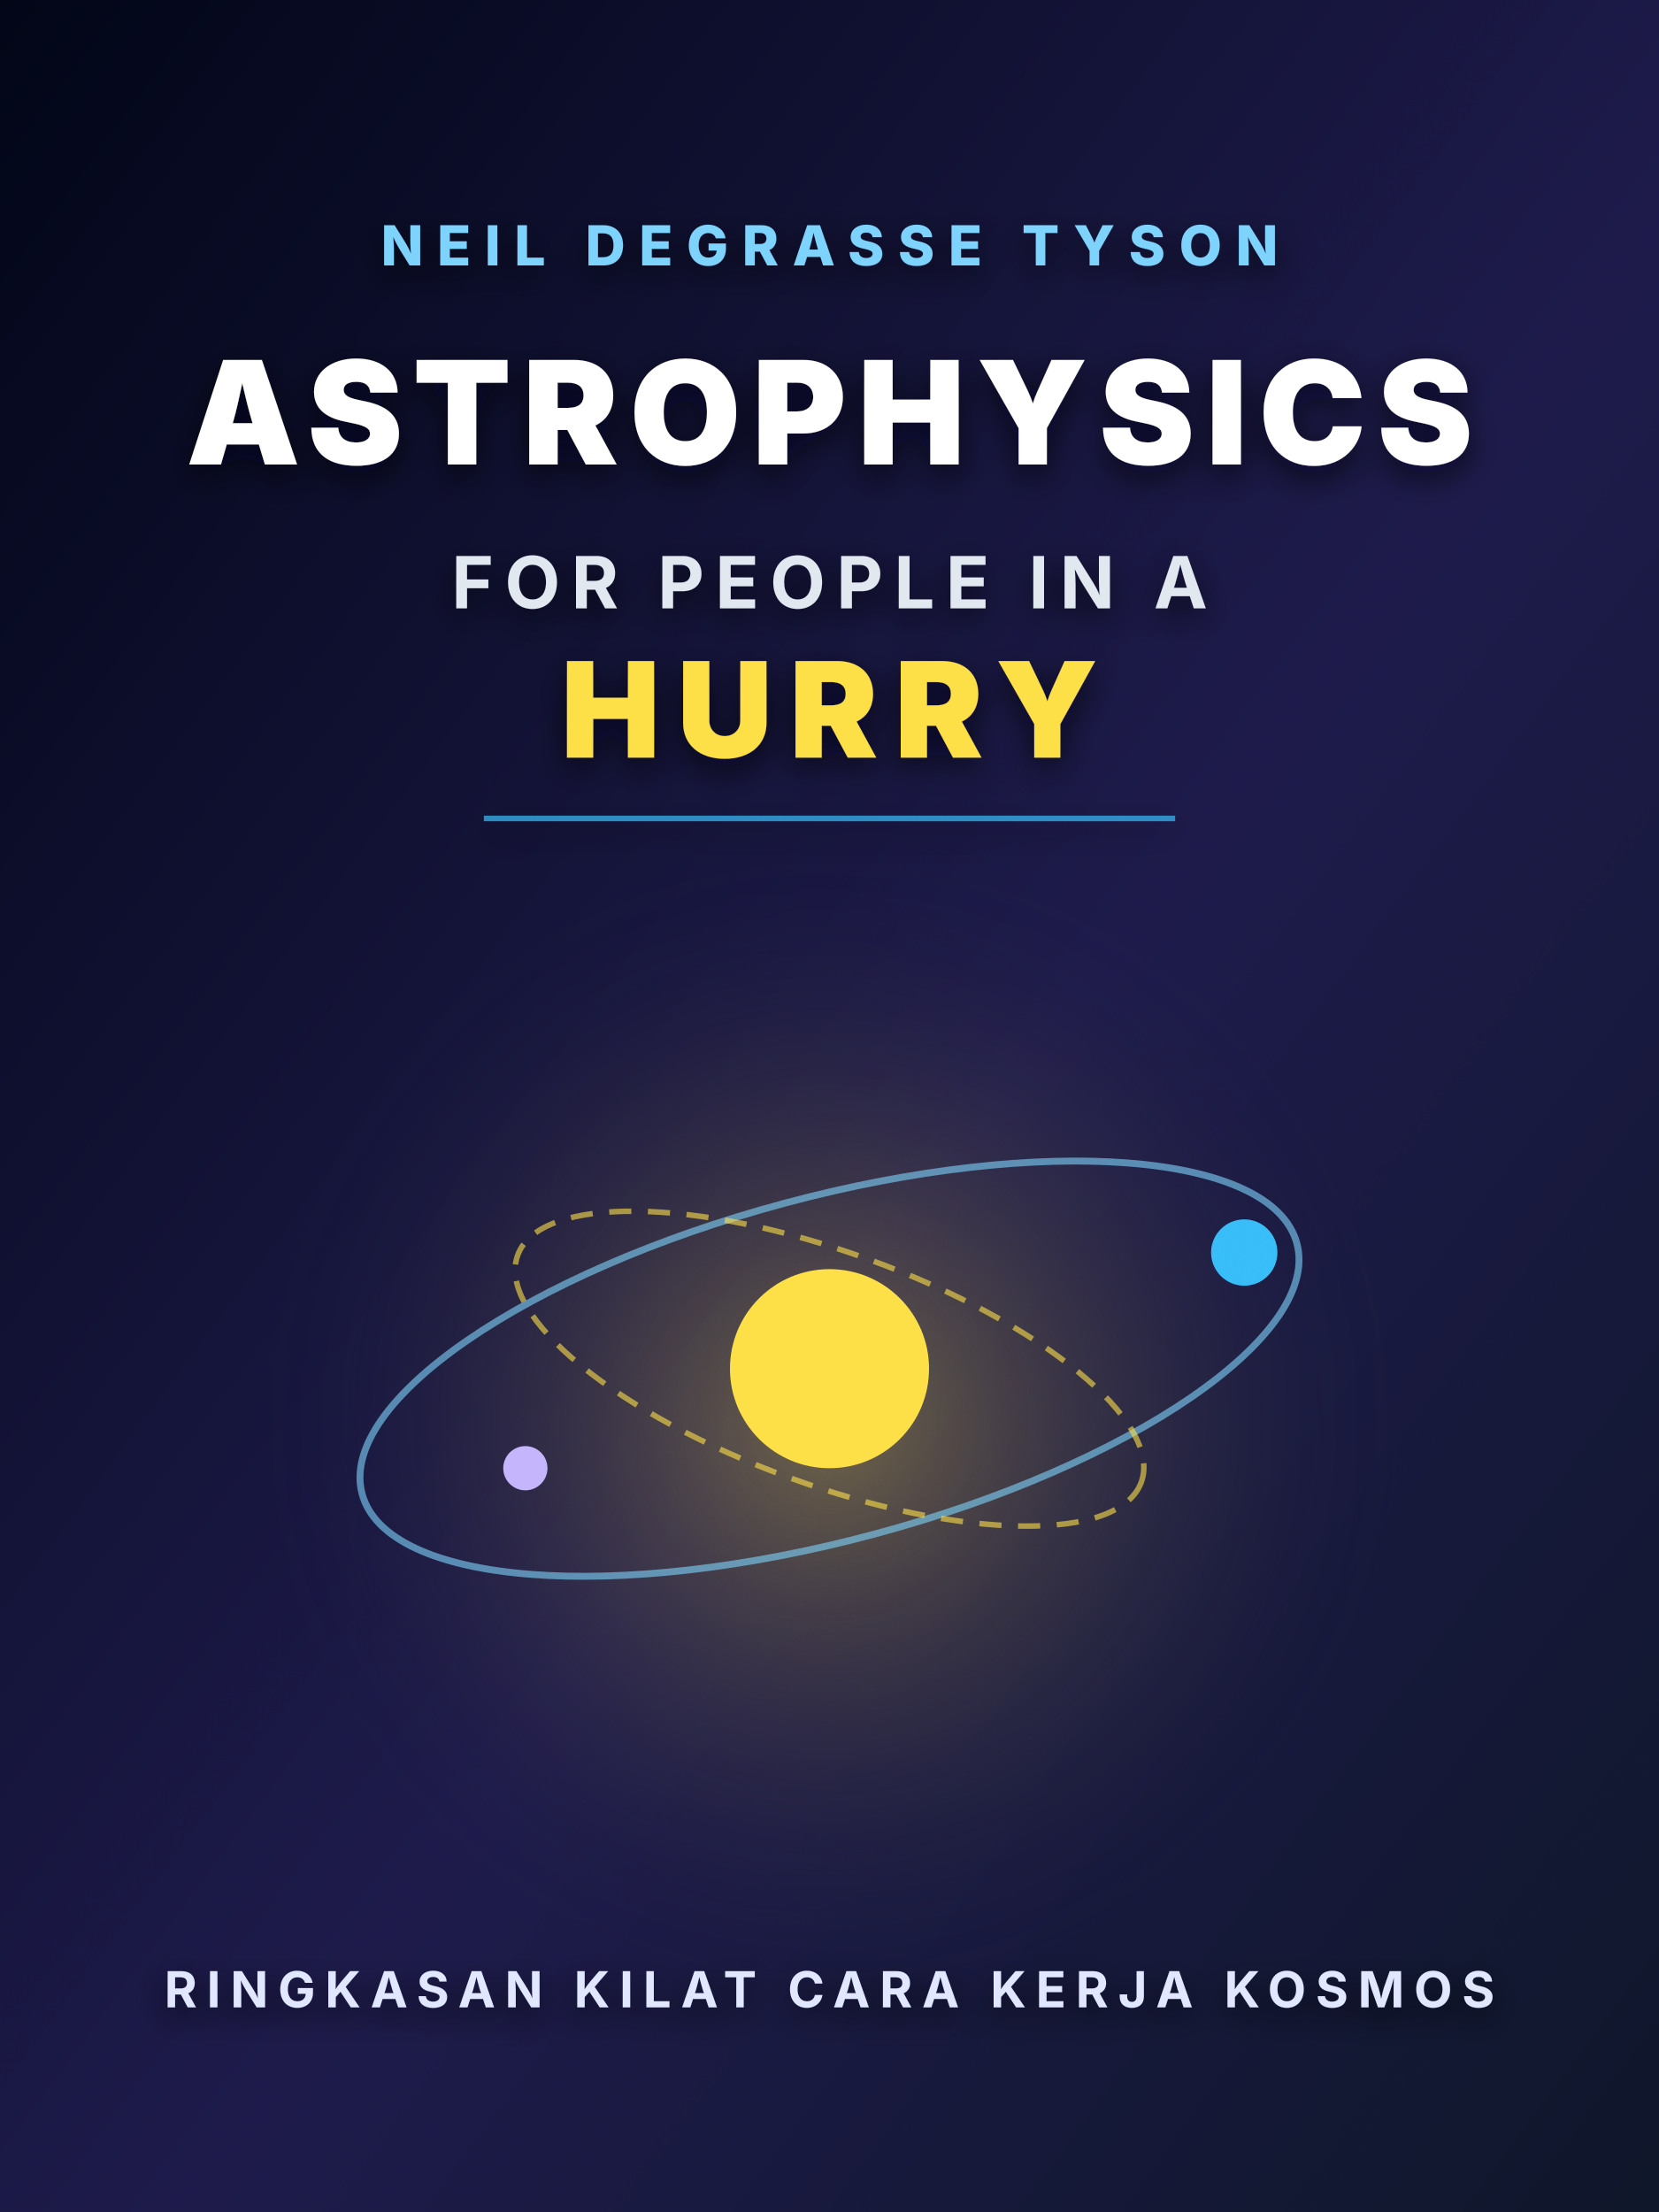
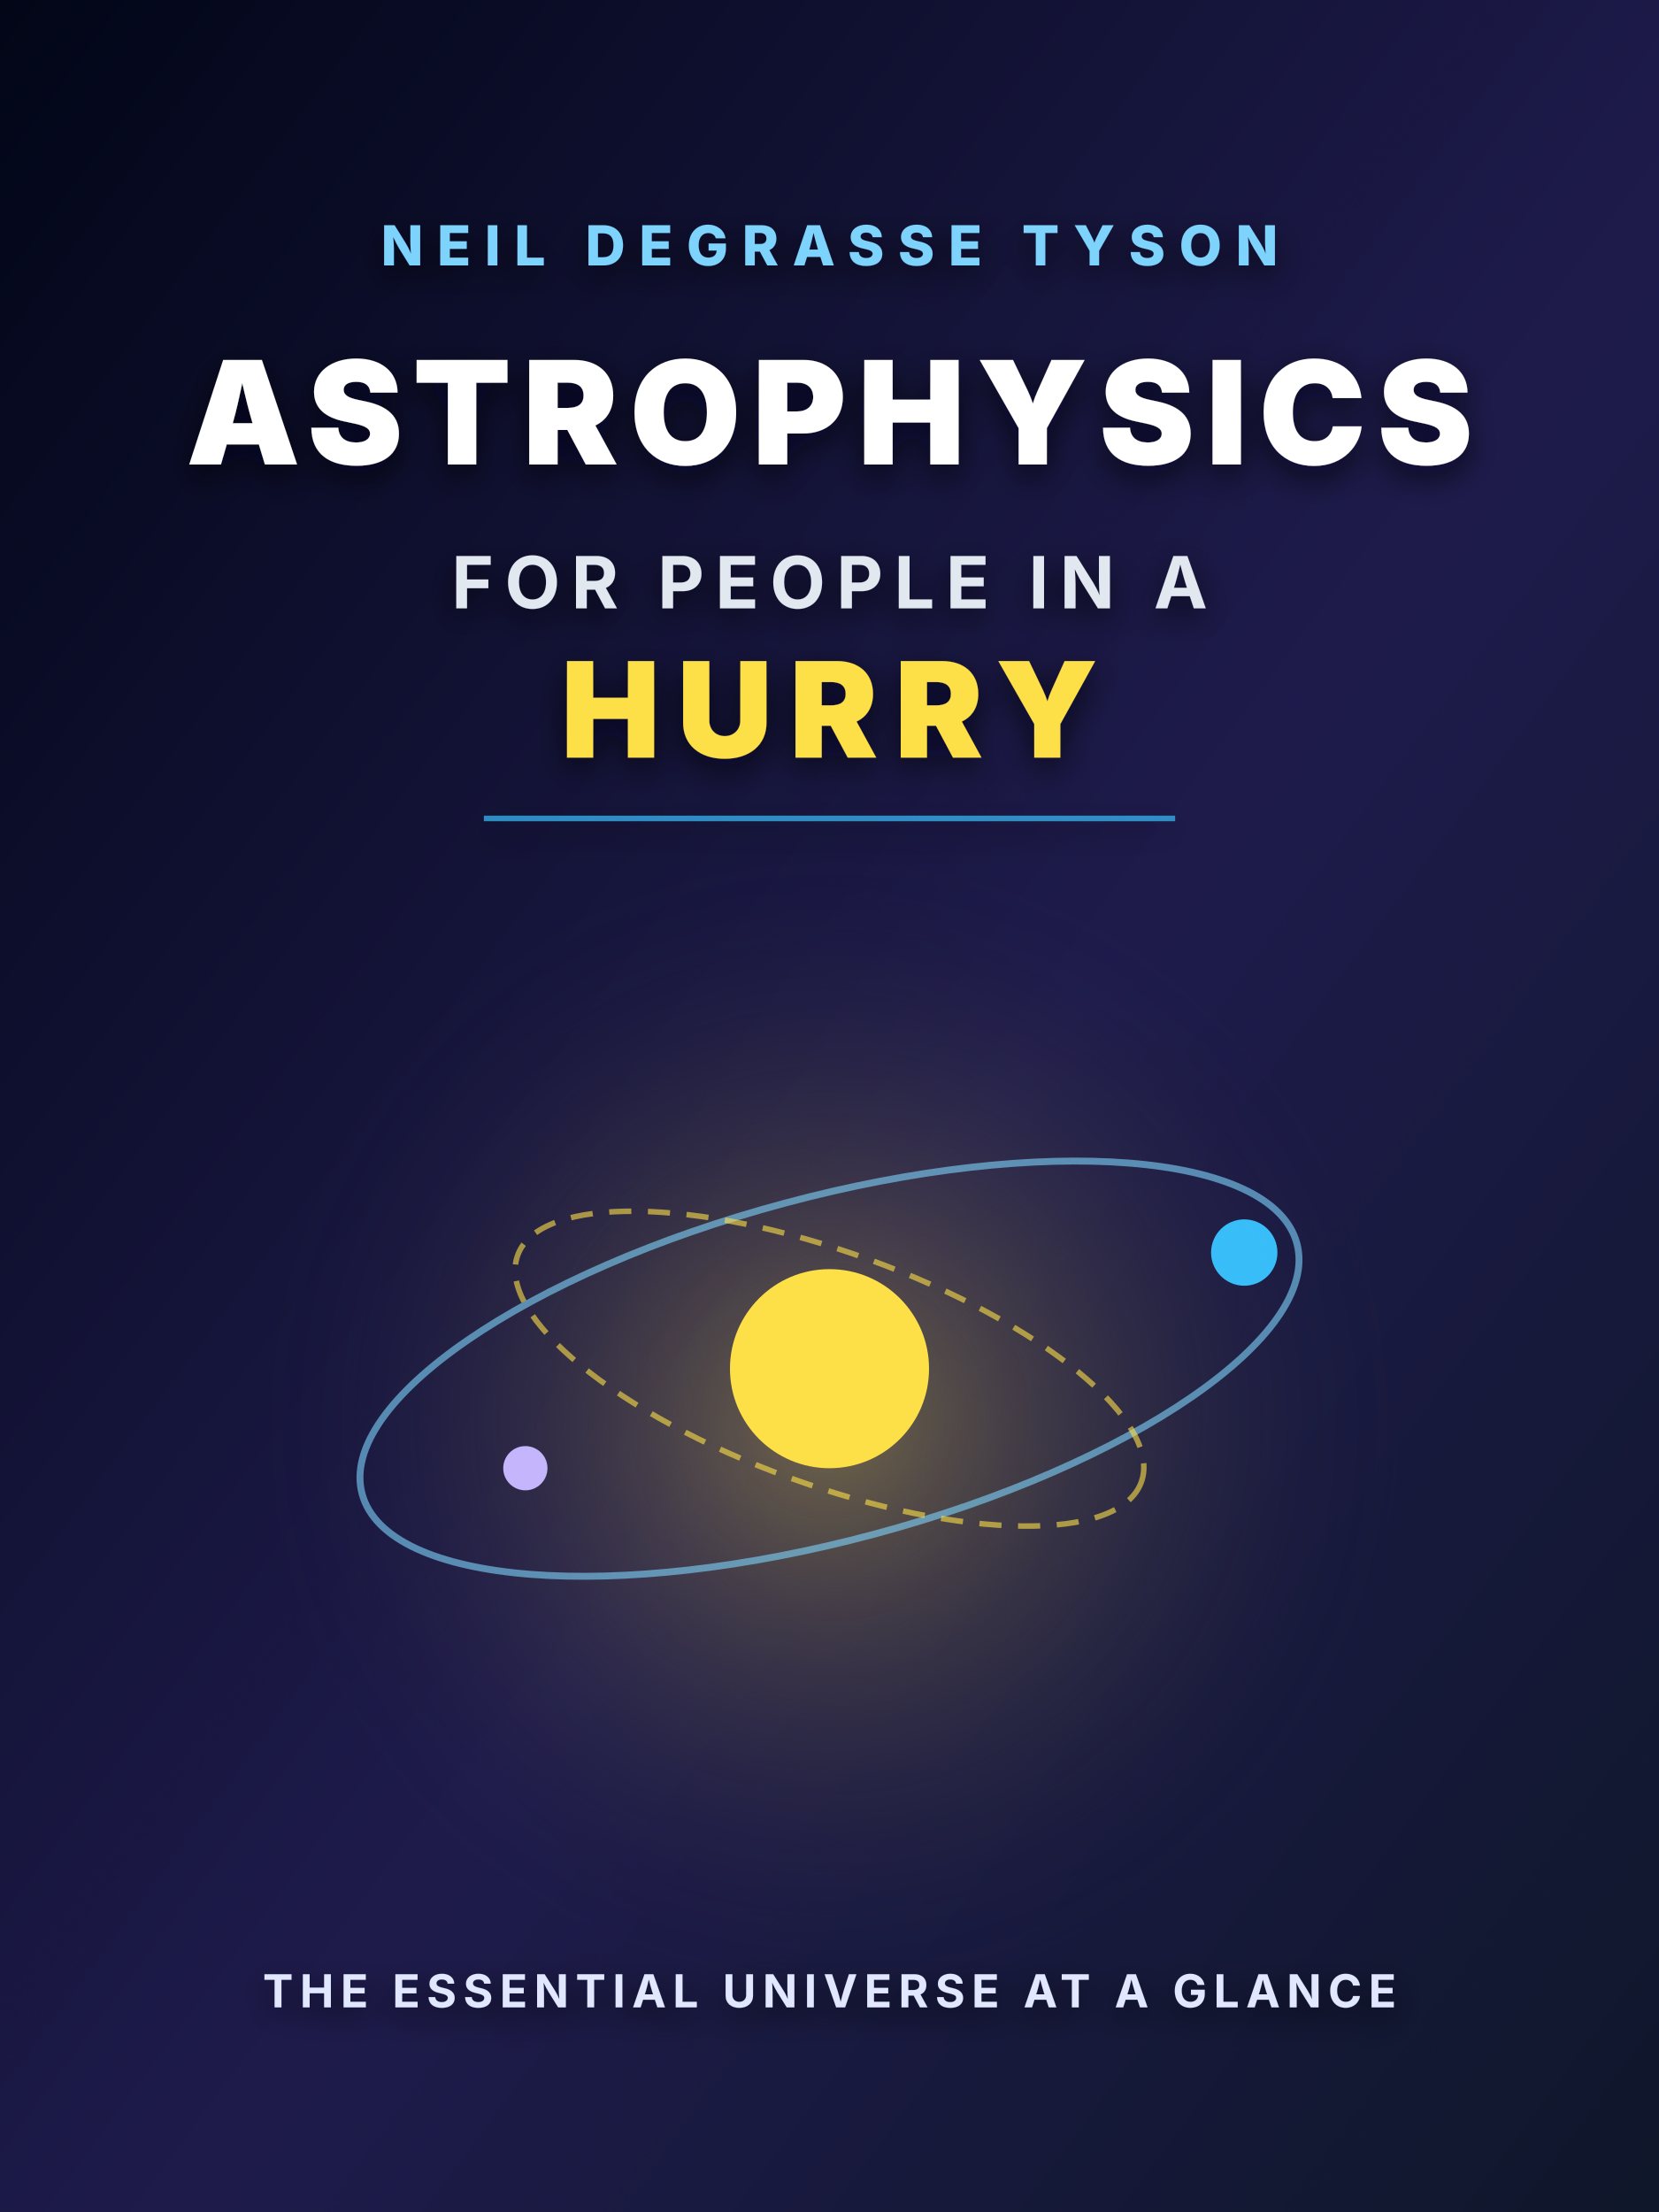
<svg xmlns="http://www.w3.org/2000/svg" viewBox="0 0 600 800" width="600" height="800">
  <defs>
    <linearGradient id="bgGrad" x1="0" y1="0" x2="1" y2="1">
      <stop offset="0%" stop-color="#020617" />
      <stop offset="55%" stop-color="#1E1B4B" />
      <stop offset="100%" stop-color="#0F172A" />
    </linearGradient>
    <radialGradient id="glow" cx="50%" cy="54%" r="44%">
      <stop offset="0%" stop-color="#FDE047" stop-opacity="0.38" />
      <stop offset="100%" stop-color="#1E1B4B" stop-opacity="0" />
    </radialGradient>
    <filter id="textShadow" x="-20%" y="-20%" width="140%" height="140%">
      <feDropShadow dx="0" dy="4" stdDeviation="6" flood-color="#020617" flood-opacity="0.7" />
    </filter>
    <filter id="grain" x="0%" y="0%" width="100%" height="100%">
      <feTurbulence type="fractalNoise" baseFrequency="0.75" numOctaves="3" stitchTiles="stitch" />
      <feColorMatrix type="matrix" values="1 0 0 0 0  0 1 0 0 0  0 0 1 0 0  0 0 0 0.06 0" />
    </filter>
  </defs>
  <rect width="600" height="800" fill="url(#bgGrad)" />
  <circle cx="300" cy="495" r="240" fill="url(#glow)" />
  <g transform="translate(300, 495)" fill="none">
    <ellipse cx="0" cy="0" rx="175" ry="62" transform="rotate(-15)" stroke="#7DD3FC" stroke-width="2.5" opacity="0.6" />
    <ellipse cx="0" cy="0" rx="120" ry="42" transform="rotate(20)" stroke="#FDE047" stroke-width="2" stroke-dasharray="8 6" opacity="0.6" />
    <circle cx="0" cy="0" r="36" fill="#FDE047" />
    <circle cx="150" cy="-42" r="12" fill="#38BDF8" />
    <circle cx="-110" cy="36" r="8" fill="#C4B5FD" />
  </g>
  <g filter="url(#textShadow)" text-anchor="middle" font-family="'Inter', 'Segoe UI', system-ui, -apple-system, sans-serif">
    <text x="300" y="96" fill="#7DD3FC" font-size="20" font-weight="800" letter-spacing="5">NEIL DEGRASSE TYSON</text>
    <text x="300" y="168" fill="#FFFFFF" font-size="52" font-weight="900" letter-spacing="4">ASTROPHYSICS</text>
    <text x="300" y="220" fill="#E2E8F0" font-size="26" font-weight="700" letter-spacing="4">FOR PEOPLE IN A</text>
    <text x="300" y="274" fill="#FDE047" font-size="48" font-weight="900" letter-spacing="6">HURRY</text>
    <line x1="175" y1="296" x2="425" y2="296" stroke="#38BDF8" stroke-width="2" opacity="0.7" />
-     <text x="300" y="726" fill="#E0E7FF" font-size="18" font-weight="700" letter-spacing="3.5">RINGKASAN KILAT CARA KERJA KOSMOS</text>
+     <text x="300" y="726" fill="#E0E7FF" font-size="16.5" font-weight="700" letter-spacing="2.4">THE ESSENTIAL UNIVERSE AT A GLANCE</text>
  </g>
  <rect width="600" height="800" fill="#FFFFFF" filter="url(#grain)" opacity="0.35" style="mix-blend-mode: overlay;" />
</svg>
